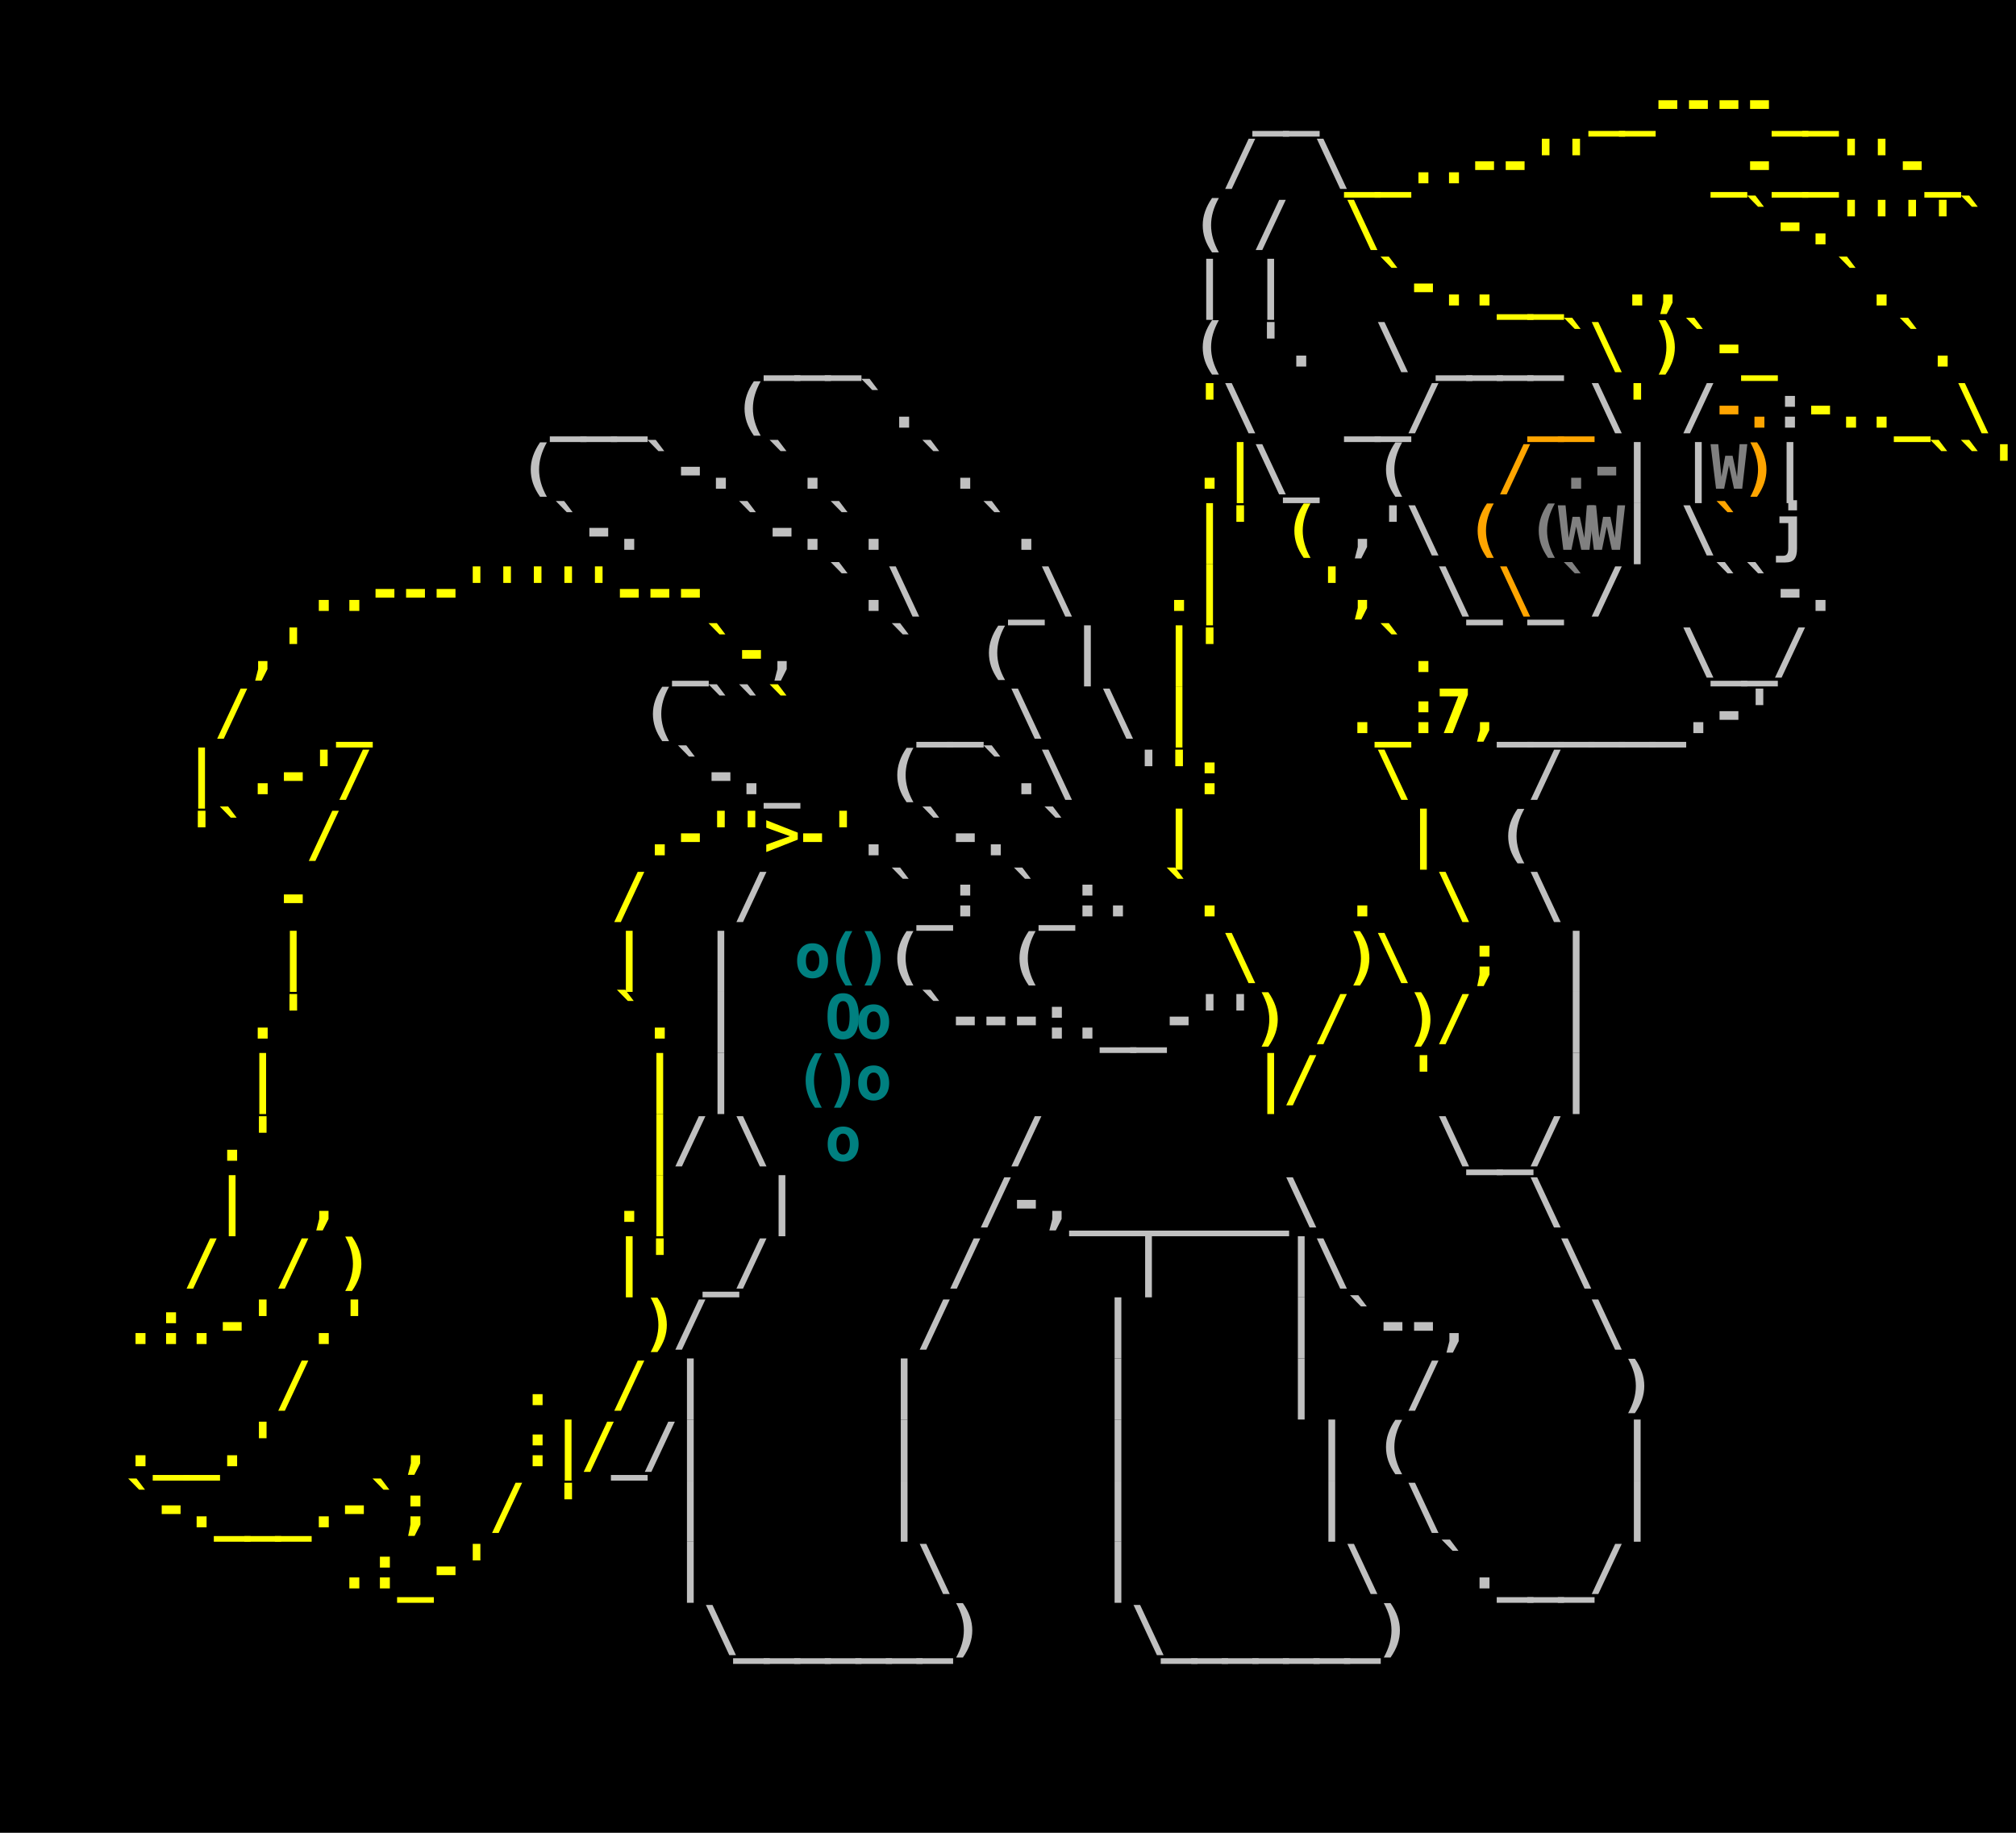
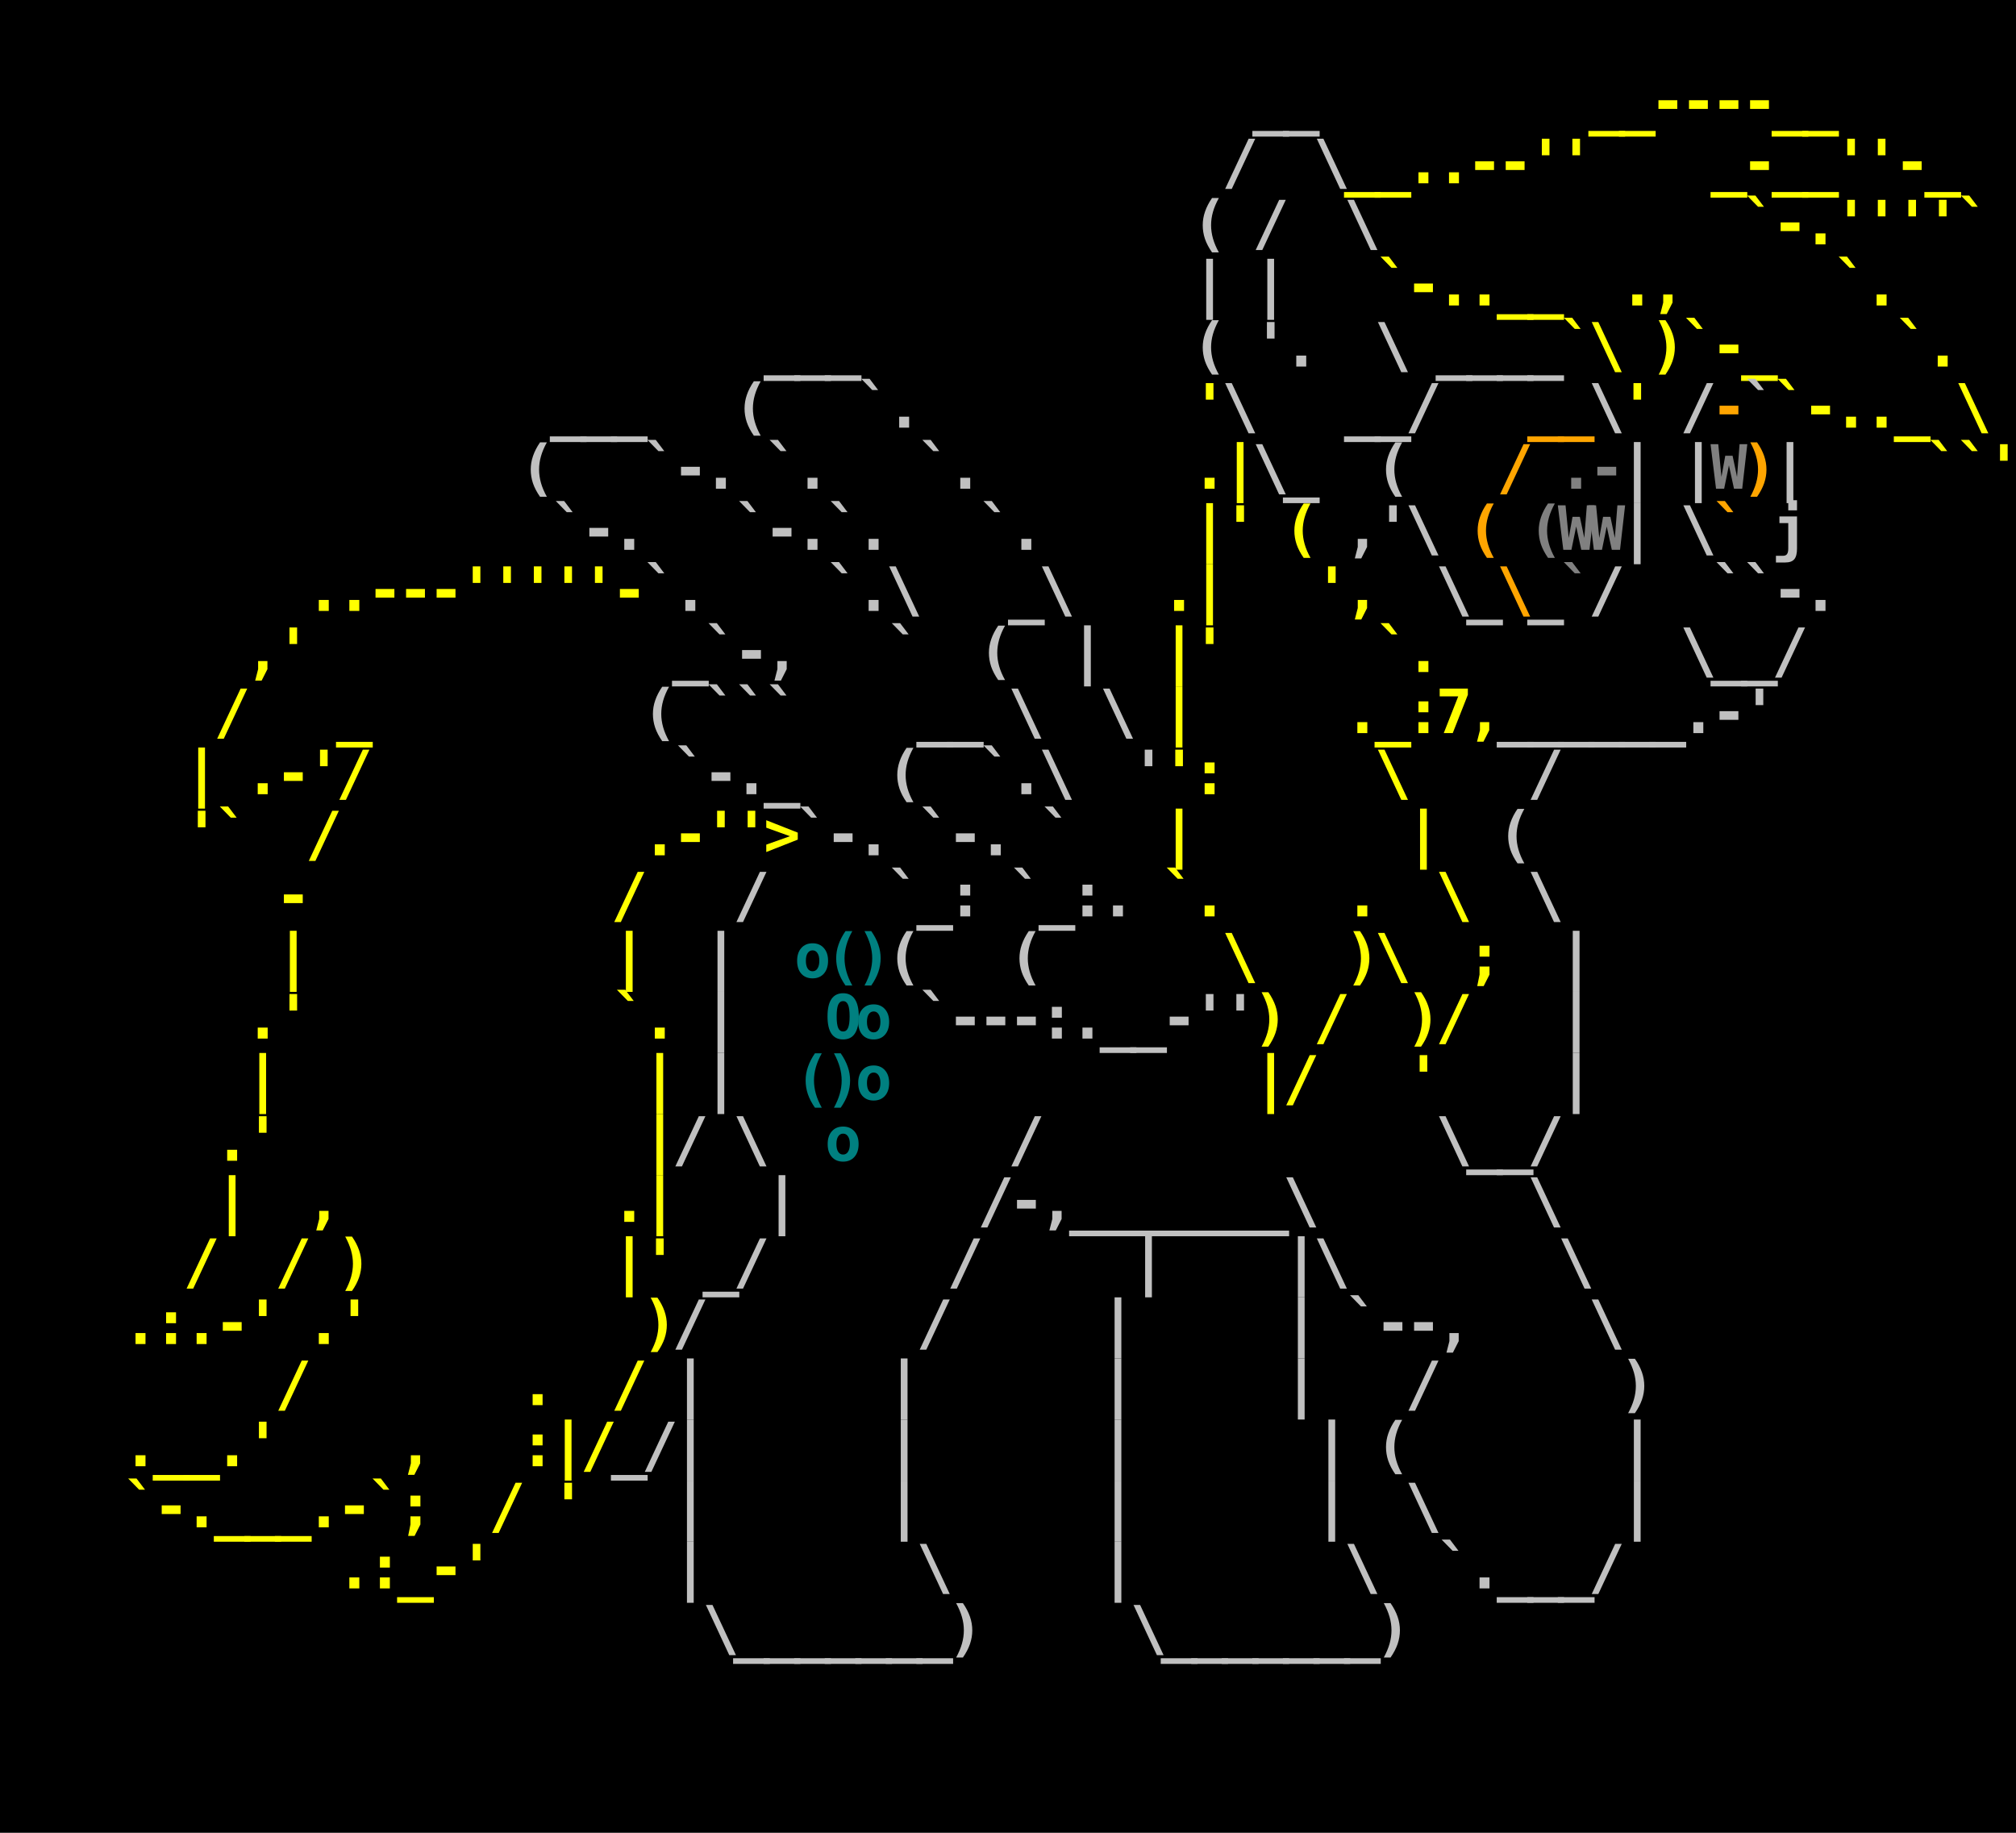
<svg xmlns="http://www.w3.org/2000/svg" width="396" height="360">
  <rect style="fill:black;stroke:none;" width="396" height="360" x="0" y="0" />
  <text y="0" x="0" style="font-family:monospace;font-size:12px;font-weight:bold;">
    <tspan x="246" y="24" style="fill:silver;">_</tspan>
    <tspan x="252" y="24" style="fill:silver;">_</tspan>
    <tspan x="312" y="24" style="fill:yellow;">_</tspan>
    <tspan x="318" y="24" style="fill:yellow;">_</tspan>
    <tspan x="324" y="24" style="fill:yellow;">-</tspan>
    <tspan x="330" y="24" style="fill:yellow;">-</tspan>
    <tspan x="336" y="24" style="fill:yellow;">-</tspan>
    <tspan x="342" y="24" style="fill:yellow;">-</tspan>
    <tspan x="348" y="24" style="fill:yellow;">_</tspan>
    <tspan x="354" y="24" style="fill:yellow;">_</tspan>
    <tspan x="240" y="36" style="fill:silver;">/</tspan>
    <tspan x="258" y="36" style="fill:silver;">\</tspan>
    <tspan x="264" y="36" style="fill:yellow;">_</tspan>
    <tspan x="270" y="36" style="fill:yellow;">_</tspan>
    <tspan x="276" y="36" style="fill:yellow;">.</tspan>
    <tspan x="282" y="36" style="fill:yellow;">.</tspan>
    <tspan x="288" y="36" style="fill:yellow;">-</tspan>
    <tspan x="294" y="36" style="fill:yellow;">-</tspan>
    <tspan x="300" y="36" style="fill:yellow;">'</tspan>
    <tspan x="306" y="36" style="fill:yellow;">'</tspan>
    <tspan x="336" y="36" style="fill:yellow;">_</tspan>
    <tspan x="342" y="36" style="fill:yellow;">-</tspan>
    <tspan x="348" y="36" style="fill:yellow;">_</tspan>
    <tspan x="354" y="36" style="fill:yellow;">_</tspan>
    <tspan x="360" y="36" style="fill:yellow;">'</tspan>
    <tspan x="366" y="36" style="fill:yellow;">'</tspan>
    <tspan x="372" y="36" style="fill:yellow;">-</tspan>
    <tspan x="378" y="36" style="fill:yellow;">_</tspan>
    <tspan x="234" y="48" style="fill:silver;">(</tspan>
    <tspan x="246" y="48" style="fill:silver;">/</tspan>
-     <tspan x="264" y="48" style="fill:yellow;">\</tspan>
+     <tspan x="264" y="48" style="fill:silver;">\</tspan>
    <tspan x="342" y="48" style="fill:yellow;">`</tspan>
    <tspan x="348" y="48" style="fill:yellow;">-</tspan>
    <tspan x="354" y="48" style="fill:yellow;">.</tspan>
    <tspan x="360" y="48" style="fill:yellow;">'</tspan>
    <tspan x="366" y="48" style="fill:yellow;">'</tspan>
    <tspan x="372" y="48" style="fill:yellow;">'</tspan>
    <tspan x="378" y="48" style="fill:yellow;">'</tspan>
    <tspan x="384" y="48" style="fill:yellow;">`</tspan>
    <tspan x="234" y="60" style="fill:silver;">|</tspan>
    <tspan x="246" y="60" style="fill:silver;">|</tspan>
    <tspan x="270" y="60" style="fill:yellow;">`</tspan>
    <tspan x="276" y="60" style="fill:yellow;">-</tspan>
    <tspan x="282" y="60" style="fill:yellow;">.</tspan>
    <tspan x="288" y="60" style="fill:yellow;">.</tspan>
    <tspan x="294" y="60" style="fill:yellow;">_</tspan>
    <tspan x="300" y="60" style="fill:yellow;">_</tspan>
    <tspan x="318" y="60" style="fill:yellow;">.</tspan>
    <tspan x="324" y="60" style="fill:yellow;">,</tspan>
    <tspan x="360" y="60" style="fill:yellow;">`</tspan>
    <tspan x="366" y="60" style="fill:yellow;">.</tspan>
    <tspan x="150" y="72" style="fill:silver;">_</tspan>
    <tspan x="156" y="72" style="fill:silver;">_</tspan>
    <tspan x="162" y="72" style="fill:silver;">_</tspan>
    <tspan x="234" y="72" style="fill:silver;">(</tspan>
    <tspan x="246" y="72" style="fill:silver;">'</tspan>
    <tspan x="252" y="72" style="fill:silver;">.</tspan>
    <tspan x="270" y="72" style="fill:silver;">\</tspan>
    <tspan x="282" y="72" style="fill:silver;">_</tspan>
    <tspan x="288" y="72" style="fill:silver;">_</tspan>
    <tspan x="294" y="72" style="fill:silver;">_</tspan>
    <tspan x="300" y="72" style="fill:silver;">_</tspan>
    <tspan x="306" y="72" style="fill:yellow;">`</tspan>
    <tspan x="312" y="72" style="fill:yellow;">\</tspan>
    <tspan x="324" y="72" style="fill:yellow;">)</tspan>
    <tspan x="330" y="72" style="fill:yellow;">`</tspan>
    <tspan x="336" y="72" style="fill:yellow;">-</tspan>
    <tspan x="342" y="72" style="fill:yellow;">_</tspan>
    <tspan x="372" y="72" style="fill:yellow;">`</tspan>
    <tspan x="378" y="72" style="fill:yellow;">.</tspan>
    <tspan x="108" y="84" style="fill:silver;">_</tspan>
    <tspan x="114" y="84" style="fill:silver;">_</tspan>
    <tspan x="120" y="84" style="fill:silver;">_</tspan>
    <tspan x="144" y="84" style="fill:silver;">(</tspan>
    <tspan x="168" y="84" style="fill:silver;">`</tspan>
    <tspan x="174" y="84" style="fill:silver;">.</tspan>
    <tspan x="234" y="84" style="fill:yellow;">'</tspan>
    <tspan x="240" y="84" style="fill:silver;">\</tspan>
    <tspan x="264" y="84" style="fill:silver;">_</tspan>
    <tspan x="270" y="84" style="fill:silver;">_</tspan>
    <tspan x="276" y="84" style="fill:silver;">/</tspan>
    <tspan x="300" y="84" style="fill:orange;">_</tspan>
    <tspan x="306" y="84" style="fill:orange;">_</tspan>
    <tspan x="312" y="84" style="fill:silver;">\</tspan>
    <tspan x="318" y="84" style="fill:yellow;">'</tspan>
    <tspan x="330" y="84" style="fill:silver;">/</tspan>
    <tspan x="336" y="84" style="fill:orange;">-</tspan>
-     <tspan x="342" y="84" style="fill:orange;">.</tspan>
-     <tspan x="348" y="84" style="fill:silver;">:</tspan>
+     <tspan x="342" y="84" style="fill:silver;">`</tspan>
+     <tspan x="348" y="84" style="fill:yellow;">`</tspan>
    <tspan x="354" y="84" style="fill:yellow;">-</tspan>
    <tspan x="360" y="84" style="fill:yellow;">.</tspan>
    <tspan x="366" y="84" style="fill:yellow;">.</tspan>
    <tspan x="372" y="84" style="fill:yellow;">_</tspan>
    <tspan x="384" y="84" style="fill:yellow;">\</tspan>
    <tspan x="102" y="96" style="fill:silver;">(</tspan>
    <tspan x="126" y="96" style="fill:silver;">`</tspan>
    <tspan x="132" y="96" style="fill:silver;">-</tspan>
    <tspan x="138" y="96" style="fill:silver;">.</tspan>
    <tspan x="150" y="96" style="fill:silver;">`</tspan>
    <tspan x="156" y="96" style="fill:silver;">.</tspan>
    <tspan x="180" y="96" style="fill:silver;">`</tspan>
    <tspan x="186" y="96" style="fill:silver;">.</tspan>
    <tspan x="234" y="96" style="fill:yellow;">.</tspan>
    <tspan x="240" y="96" style="fill:yellow;">|</tspan>
    <tspan x="246" y="96" style="fill:silver;">\</tspan>
    <tspan x="252" y="96" style="fill:silver;">_</tspan>
    <tspan x="270" y="96" style="fill:silver;">(</tspan>
    <tspan x="294" y="96" style="fill:orange;">/</tspan>
    <tspan x="306" y="96" style="fill:gray;">.</tspan>
    <tspan x="312" y="96" style="fill:gray;">-</tspan>
    <tspan x="318" y="96" style="fill:silver;">|</tspan>
    <tspan x="330" y="96" style="fill:silver;">|</tspan>
    <tspan x="336" y="96" style="fill:gray;">W</tspan>
    <tspan x="342" y="96" style="fill:orange;">)</tspan>
    <tspan x="348" y="96" style="fill:silver;">|</tspan>
    <tspan x="378" y="96" style="fill:yellow;">`</tspan>
    <tspan x="384" y="96" style="fill:yellow;">`</tspan>
    <tspan x="390" y="96" style="fill:yellow;">'</tspan>
    <tspan x="108" y="108" style="fill:silver;">`</tspan>
    <tspan x="114" y="108" style="fill:silver;">-</tspan>
    <tspan x="120" y="108" style="fill:silver;">.</tspan>
    <tspan x="144" y="108" style="fill:silver;">`</tspan>
    <tspan x="150" y="108" style="fill:silver;">-</tspan>
    <tspan x="156" y="108" style="fill:silver;">.</tspan>
    <tspan x="162" y="108" style="fill:silver;">`</tspan>
    <tspan x="168" y="108" style="fill:silver;">.</tspan>
    <tspan x="192" y="108" style="fill:silver;">`</tspan>
    <tspan x="198" y="108" style="fill:silver;">.</tspan>
    <tspan x="234" y="108" style="fill:yellow;">|</tspan>
    <tspan x="240" y="108" style="fill:yellow;">'</tspan>
    <tspan x="252" y="108" style="fill:yellow;">(</tspan>
    <tspan x="264" y="108" style="fill:silver;">,</tspan>
    <tspan x="270" y="108" style="fill:silver;">'</tspan>
    <tspan x="276" y="108" style="fill:silver;">\</tspan>
    <tspan x="288" y="108" style="fill:orange;">(</tspan>
    <tspan x="300" y="108" style="fill:gray;">(</tspan>
    <tspan x="306" y="108" style="fill:gray;">W</tspan>
    <tspan x="312" y="108" style="fill:gray;">W</tspan>
    <tspan x="318" y="108" style="fill:silver;">|</tspan>
    <tspan x="330" y="108" style="fill:silver;">\</tspan>
    <tspan x="336" y="108" style="fill:orange;">`</tspan>
    <tspan x="348" y="108" style="fill:silver;">j</tspan>
    <tspan x="60" y="120" style="fill:yellow;">.</tspan>
    <tspan x="66" y="120" style="fill:yellow;">.</tspan>
    <tspan x="72" y="120" style="fill:yellow;">-</tspan>
    <tspan x="78" y="120" style="fill:yellow;">-</tspan>
    <tspan x="84" y="120" style="fill:yellow;">-</tspan>
    <tspan x="90" y="120" style="fill:yellow;">'</tspan>
    <tspan x="96" y="120" style="fill:yellow;">'</tspan>
    <tspan x="102" y="120" style="fill:yellow;">'</tspan>
    <tspan x="108" y="120" style="fill:yellow;">'</tspan>
    <tspan x="114" y="120" style="fill:yellow;">'</tspan>
    <tspan x="120" y="120" style="fill:yellow;">-</tspan>
-     <tspan x="126" y="120" style="fill:yellow;">-</tspan>
-     <tspan x="132" y="120" style="fill:yellow;">-</tspan>
+     <tspan x="126" y="120" style="fill:silver;">`</tspan>
+     <tspan x="132" y="120" style="fill:silver;">.</tspan>
    <tspan x="162" y="120" style="fill:silver;">`</tspan>
    <tspan x="168" y="120" style="fill:silver;">.</tspan>
    <tspan x="174" y="120" style="fill:silver;">\</tspan>
    <tspan x="198" y="120" style="fill:silver;">_</tspan>
    <tspan x="204" y="120" style="fill:silver;">\</tspan>
    <tspan x="228" y="120" style="fill:yellow;">.</tspan>
    <tspan x="234" y="120" style="fill:yellow;">|</tspan>
    <tspan x="258" y="120" style="fill:yellow;">'</tspan>
    <tspan x="264" y="120" style="fill:yellow;">,</tspan>
    <tspan x="282" y="120" style="fill:silver;">\</tspan>
    <tspan x="288" y="120" style="fill:silver;">_</tspan>
    <tspan x="294" y="120" style="fill:orange;">\</tspan>
    <tspan x="300" y="120" style="fill:silver;">_</tspan>
    <tspan x="306" y="120" style="fill:gray;">`</tspan>
    <tspan x="312" y="120" style="fill:silver;">/</tspan>
    <tspan x="336" y="120" style="fill:silver;">`</tspan>
    <tspan x="342" y="120" style="fill:silver;">`</tspan>
    <tspan x="348" y="120" style="fill:silver;">-</tspan>
    <tspan x="354" y="120" style="fill:silver;">.</tspan>
    <tspan x="48" y="132" style="fill:yellow;">,</tspan>
    <tspan x="54" y="132" style="fill:yellow;">'</tspan>
    <tspan x="132" y="132" style="fill:silver;">_</tspan>
-     <tspan x="138" y="132" style="fill:yellow;">`</tspan>
-     <tspan x="144" y="132" style="fill:yellow;">-</tspan>
+     <tspan x="138" y="132" style="fill:silver;">`</tspan>
+     <tspan x="144" y="132" style="fill:silver;">-</tspan>
    <tspan x="150" y="132" style="fill:silver;">,</tspan>
    <tspan x="174" y="132" style="fill:silver;">`</tspan>
    <tspan x="192" y="132" style="fill:silver;">(</tspan>
    <tspan x="210" y="132" style="fill:silver;">|</tspan>
    <tspan x="228" y="132" style="fill:yellow;">|</tspan>
    <tspan x="234" y="132" style="fill:yellow;">'</tspan>
    <tspan x="270" y="132" style="fill:yellow;">`</tspan>
    <tspan x="276" y="132" style="fill:yellow;">.</tspan>
    <tspan x="330" y="132" style="fill:silver;">\</tspan>
    <tspan x="336" y="132" style="fill:silver;">_</tspan>
    <tspan x="342" y="132" style="fill:silver;">_</tspan>
    <tspan x="348" y="132" style="fill:silver;">/</tspan>
    <tspan x="42" y="144" style="fill:yellow;">/</tspan>
    <tspan x="66" y="144" style="fill:yellow;">_</tspan>
    <tspan x="126" y="144" style="fill:silver;">(</tspan>
    <tspan x="138" y="144" style="fill:silver;">`</tspan>
    <tspan x="144" y="144" style="fill:silver;">`</tspan>
-     <tspan x="150" y="144" style="fill:yellow;">`</tspan>
+     <tspan x="150" y="144" style="fill:silver;">`</tspan>
    <tspan x="180" y="144" style="fill:silver;">_</tspan>
    <tspan x="186" y="144" style="fill:silver;">_</tspan>
    <tspan x="198" y="144" style="fill:silver;">\</tspan>
    <tspan x="216" y="144" style="fill:silver;">\</tspan>
    <tspan x="228" y="144" style="fill:yellow;">|</tspan>
    <tspan x="264" y="144" style="fill:yellow;">.</tspan>
    <tspan x="270" y="144" style="fill:yellow;">_</tspan>
    <tspan x="276" y="144" style="fill:yellow;">:</tspan>
    <tspan x="282" y="144" style="fill:yellow;">7</tspan>
    <tspan x="288" y="144" style="fill:yellow;">,</tspan>
    <tspan x="294" y="144" style="fill:silver;">_</tspan>
    <tspan x="300" y="144" style="fill:silver;">_</tspan>
    <tspan x="306" y="144" style="fill:silver;">_</tspan>
    <tspan x="312" y="144" style="fill:silver;">_</tspan>
    <tspan x="318" y="144" style="fill:silver;">_</tspan>
    <tspan x="324" y="144" style="fill:silver;">_</tspan>
    <tspan x="330" y="144" style="fill:silver;">.</tspan>
    <tspan x="336" y="144" style="fill:silver;">-</tspan>
    <tspan x="342" y="144" style="fill:silver;">'</tspan>
    <tspan x="36" y="156" style="fill:yellow;">|</tspan>
    <tspan x="48" y="156" style="fill:yellow;">.</tspan>
    <tspan x="54" y="156" style="fill:yellow;">-</tspan>
    <tspan x="60" y="156" style="fill:yellow;">'</tspan>
    <tspan x="66" y="156" style="fill:yellow;">/</tspan>
    <tspan x="132" y="156" style="fill:silver;">`</tspan>
    <tspan x="138" y="156" style="fill:silver;">-</tspan>
    <tspan x="144" y="156" style="fill:silver;">.</tspan>
    <tspan x="150" y="156" style="fill:silver;">_</tspan>
    <tspan x="174" y="156" style="fill:silver;">(</tspan>
    <tspan x="192" y="156" style="fill:silver;">`</tspan>
    <tspan x="198" y="156" style="fill:silver;">.</tspan>
    <tspan x="204" y="156" style="fill:silver;">\</tspan>
    <tspan x="222" y="156" style="fill:silver;">'</tspan>
    <tspan x="228" y="156" style="fill:yellow;">'</tspan>
    <tspan x="234" y="156" style="fill:yellow;">:</tspan>
    <tspan x="270" y="156" style="fill:yellow;">\</tspan>
    <tspan x="300" y="156" style="fill:silver;">/</tspan>
    <tspan x="36" y="168" style="fill:yellow;">'</tspan>
    <tspan x="42" y="168" style="fill:yellow;">`</tspan>
    <tspan x="60" y="168" style="fill:yellow;">/</tspan>
    <tspan x="126" y="168" style="fill:yellow;">.</tspan>
    <tspan x="132" y="168" style="fill:yellow;">-</tspan>
    <tspan x="138" y="168" style="fill:yellow;">'</tspan>
    <tspan x="144" y="168" style="fill:yellow;">'</tspan>
    <tspan x="150" y="168" style="fill:yellow;">&gt;</tspan>
-     <tspan x="156" y="168" style="fill:yellow;">-</tspan>
-     <tspan x="162" y="168" style="fill:yellow;">'</tspan>
+     <tspan x="156" y="168" style="fill:silver;">`</tspan>
+     <tspan x="162" y="168" style="fill:silver;">-</tspan>
    <tspan x="168" y="168" style="fill:silver;">.</tspan>
    <tspan x="180" y="168" style="fill:silver;">`</tspan>
    <tspan x="186" y="168" style="fill:silver;">-</tspan>
    <tspan x="192" y="168" style="fill:silver;">.</tspan>
    <tspan x="204" y="168" style="fill:silver;">`</tspan>
    <tspan x="228" y="168" style="fill:yellow;">|</tspan>
    <tspan x="276" y="168" style="fill:yellow;">|</tspan>
    <tspan x="294" y="168" style="fill:silver;">(</tspan>
    <tspan x="54" y="180" style="fill:yellow;">-</tspan>
    <tspan x="120" y="180" style="fill:yellow;">/</tspan>
    <tspan x="144" y="180" style="fill:silver;">/</tspan>
    <tspan x="174" y="180" style="fill:silver;">`</tspan>
    <tspan x="180" y="180" style="fill:silver;">_</tspan>
    <tspan x="186" y="180" style="fill:silver;">:</tspan>
    <tspan x="198" y="180" style="fill:silver;">`</tspan>
    <tspan x="204" y="180" style="fill:silver;">_</tspan>
    <tspan x="210" y="180" style="fill:silver;">:</tspan>
    <tspan x="216" y="180" style="fill:silver;">.</tspan>
    <tspan x="228" y="180" style="fill:yellow;">`</tspan>
    <tspan x="234" y="180" style="fill:yellow;">.</tspan>
    <tspan x="264" y="180" style="fill:yellow;">.</tspan>
    <tspan x="282" y="180" style="fill:yellow;">\</tspan>
    <tspan x="300" y="180" style="fill:silver;">\</tspan>
    <tspan x="54" y="192" style="fill:yellow;">|</tspan>
    <tspan x="120" y="192" style="fill:yellow;">|</tspan>
    <tspan x="138" y="192" style="fill:silver;">|</tspan>
    <tspan x="156" y="192" style="fill:teal;">o</tspan>
    <tspan x="162" y="192" style="fill:teal;">(</tspan>
    <tspan x="168" y="192" style="fill:teal;">)</tspan>
    <tspan x="174" y="192" style="fill:silver;">(</tspan>
    <tspan x="198" y="192" style="fill:silver;">(</tspan>
    <tspan x="240" y="192" style="fill:yellow;">\</tspan>
    <tspan x="264" y="192" style="fill:yellow;">)</tspan>
    <tspan x="270" y="192" style="fill:yellow;">\</tspan>
    <tspan x="288" y="192" style="fill:yellow;">;</tspan>
    <tspan x="306" y="192" style="fill:silver;">|</tspan>
    <tspan x="48" y="204" style="fill:yellow;">.</tspan>
    <tspan x="54" y="204" style="fill:yellow;">'</tspan>
    <tspan x="120" y="204" style="fill:yellow;">`</tspan>
    <tspan x="126" y="204" style="fill:yellow;">.</tspan>
    <tspan x="138" y="204" style="fill:silver;">|</tspan>
    <tspan x="162" y="204" style="fill:teal;">O</tspan>
    <tspan x="168" y="204" style="fill:teal;">o</tspan>
    <tspan x="180" y="204" style="fill:silver;">`</tspan>
    <tspan x="186" y="204" style="fill:silver;">-</tspan>
    <tspan x="192" y="204" style="fill:silver;">-</tspan>
    <tspan x="198" y="204" style="fill:silver;">-</tspan>
    <tspan x="204" y="204" style="fill:silver;">:</tspan>
    <tspan x="210" y="204" style="fill:silver;">.</tspan>
    <tspan x="216" y="204" style="fill:silver;">_</tspan>
    <tspan x="222" y="204" style="fill:silver;">_</tspan>
    <tspan x="228" y="204" style="fill:silver;">-</tspan>
    <tspan x="234" y="204" style="fill:silver;">'</tspan>
    <tspan x="240" y="204" style="fill:silver;">'</tspan>
    <tspan x="246" y="204" style="fill:yellow;">)</tspan>
    <tspan x="258" y="204" style="fill:yellow;">/</tspan>
    <tspan x="276" y="204" style="fill:yellow;">)</tspan>
    <tspan x="282" y="204" style="fill:yellow;">/</tspan>
    <tspan x="306" y="204" style="fill:silver;">|</tspan>
    <tspan x="48" y="216" style="fill:yellow;">|</tspan>
    <tspan x="126" y="216" style="fill:yellow;">|</tspan>
    <tspan x="138" y="216" style="fill:silver;">|</tspan>
    <tspan x="156" y="216" style="fill:teal;">(</tspan>
    <tspan x="162" y="216" style="fill:teal;">)</tspan>
    <tspan x="168" y="216" style="fill:teal;">o</tspan>
    <tspan x="246" y="216" style="fill:yellow;">|</tspan>
    <tspan x="252" y="216" style="fill:yellow;">/</tspan>
    <tspan x="276" y="216" style="fill:yellow;">'</tspan>
    <tspan x="306" y="216" style="fill:silver;">|</tspan>
    <tspan x="42" y="228" style="fill:yellow;">.</tspan>
    <tspan x="48" y="228" style="fill:yellow;">'</tspan>
    <tspan x="126" y="228" style="fill:yellow;">|</tspan>
    <tspan x="132" y="228" style="fill:silver;">/</tspan>
    <tspan x="144" y="228" style="fill:silver;">\</tspan>
    <tspan x="162" y="228" style="fill:teal;">o</tspan>
    <tspan x="198" y="228" style="fill:silver;">/</tspan>
    <tspan x="282" y="228" style="fill:silver;">\</tspan>
    <tspan x="288" y="228" style="fill:silver;">_</tspan>
    <tspan x="294" y="228" style="fill:silver;">_</tspan>
    <tspan x="300" y="228" style="fill:silver;">/</tspan>
    <tspan x="42" y="240" style="fill:yellow;">|</tspan>
    <tspan x="60" y="240" style="fill:yellow;">,</tspan>
    <tspan x="120" y="240" style="fill:yellow;">.</tspan>
    <tspan x="126" y="240" style="fill:yellow;">|</tspan>
    <tspan x="150" y="240" style="fill:silver;">|</tspan>
    <tspan x="192" y="240" style="fill:silver;">/</tspan>
    <tspan x="198" y="240" style="fill:silver;">-</tspan>
    <tspan x="204" y="240" style="fill:silver;">,</tspan>
    <tspan x="210" y="240" style="fill:silver;">_</tspan>
    <tspan x="216" y="240" style="fill:silver;">_</tspan>
    <tspan x="222" y="240" style="fill:silver;">_</tspan>
    <tspan x="228" y="240" style="fill:silver;">_</tspan>
    <tspan x="234" y="240" style="fill:silver;">_</tspan>
    <tspan x="240" y="240" style="fill:silver;">_</tspan>
    <tspan x="246" y="240" style="fill:silver;">_</tspan>
    <tspan x="252" y="240" style="fill:silver;">\</tspan>
    <tspan x="300" y="240" style="fill:silver;">\</tspan>
    <tspan x="36" y="252" style="fill:yellow;">/</tspan>
    <tspan x="54" y="252" style="fill:yellow;">/</tspan>
    <tspan x="66" y="252" style="fill:yellow;">)</tspan>
    <tspan x="120" y="252" style="fill:yellow;">|</tspan>
    <tspan x="126" y="252" style="fill:yellow;">'</tspan>
    <tspan x="138" y="252" style="fill:silver;">_</tspan>
    <tspan x="144" y="252" style="fill:silver;">/</tspan>
    <tspan x="186" y="252" style="fill:silver;">/</tspan>
    <tspan x="222" y="252" style="fill:silver;">|</tspan>
    <tspan x="252" y="252" style="fill:silver;">|</tspan>
    <tspan x="258" y="252" style="fill:silver;">\</tspan>
    <tspan x="306" y="252" style="fill:silver;">\</tspan>
    <tspan x="24" y="264" style="fill:yellow;">.</tspan>
    <tspan x="30" y="264" style="fill:yellow;">:</tspan>
    <tspan x="36" y="264" style="fill:yellow;">.</tspan>
    <tspan x="42" y="264" style="fill:yellow;">-</tspan>
    <tspan x="48" y="264" style="fill:yellow;">'</tspan>
    <tspan x="60" y="264" style="fill:yellow;">.</tspan>
    <tspan x="66" y="264" style="fill:yellow;">'</tspan>
    <tspan x="126" y="264" style="fill:yellow;">)</tspan>
    <tspan x="132" y="264" style="fill:silver;">/</tspan>
    <tspan x="180" y="264" style="fill:silver;">/</tspan>
    <tspan x="216" y="264" style="fill:silver;">|</tspan>
    <tspan x="252" y="264" style="fill:silver;">|</tspan>
    <tspan x="264" y="264" style="fill:silver;">`</tspan>
    <tspan x="270" y="264" style="fill:silver;">-</tspan>
    <tspan x="276" y="264" style="fill:silver;">-</tspan>
    <tspan x="282" y="264" style="fill:silver;">,</tspan>
    <tspan x="312" y="264" style="fill:silver;">\</tspan>
    <tspan x="54" y="276" style="fill:yellow;">/</tspan>
    <tspan x="102" y="276" style="fill:yellow;">.</tspan>
    <tspan x="120" y="276" style="fill:yellow;">/</tspan>
    <tspan x="132" y="276" style="fill:silver;">|</tspan>
    <tspan x="174" y="276" style="fill:silver;">|</tspan>
    <tspan x="216" y="276" style="fill:silver;">|</tspan>
    <tspan x="252" y="276" style="fill:silver;">|</tspan>
    <tspan x="276" y="276" style="fill:silver;">/</tspan>
    <tspan x="318" y="276" style="fill:silver;">)</tspan>
    <tspan x="24" y="288" style="fill:yellow;">.</tspan>
    <tspan x="30" y="288" style="fill:yellow;">_</tspan>
    <tspan x="36" y="288" style="fill:yellow;">_</tspan>
    <tspan x="42" y="288" style="fill:yellow;">.</tspan>
    <tspan x="48" y="288" style="fill:yellow;">'</tspan>
    <tspan x="78" y="288" style="fill:yellow;">,</tspan>
    <tspan x="102" y="288" style="fill:yellow;">:</tspan>
    <tspan x="108" y="288" style="fill:yellow;">|</tspan>
    <tspan x="114" y="288" style="fill:yellow;">/</tspan>
    <tspan x="120" y="288" style="fill:silver;">_</tspan>
    <tspan x="126" y="288" style="fill:silver;">/</tspan>
    <tspan x="132" y="288" style="fill:silver;">|</tspan>
    <tspan x="174" y="288" style="fill:silver;">|</tspan>
    <tspan x="216" y="288" style="fill:silver;">|</tspan>
    <tspan x="258" y="288" style="fill:silver;">|</tspan>
    <tspan x="270" y="288" style="fill:silver;">(</tspan>
    <tspan x="318" y="288" style="fill:silver;">|</tspan>
    <tspan x="24" y="300" style="fill:yellow;">`</tspan>
    <tspan x="30" y="300" style="fill:yellow;">-</tspan>
    <tspan x="36" y="300" style="fill:yellow;">.</tspan>
    <tspan x="42" y="300" style="fill:yellow;">_</tspan>
    <tspan x="48" y="300" style="fill:yellow;">_</tspan>
    <tspan x="54" y="300" style="fill:yellow;">_</tspan>
    <tspan x="60" y="300" style="fill:yellow;">.</tspan>
    <tspan x="66" y="300" style="fill:yellow;">-</tspan>
    <tspan x="72" y="300" style="fill:yellow;">`</tspan>
    <tspan x="78" y="300" style="fill:yellow;">;</tspan>
    <tspan x="96" y="300" style="fill:yellow;">/</tspan>
    <tspan x="108" y="300" style="fill:yellow;">'</tspan>
    <tspan x="132" y="300" style="fill:silver;">|</tspan>
    <tspan x="174" y="300" style="fill:silver;">|</tspan>
    <tspan x="216" y="300" style="fill:silver;">|</tspan>
    <tspan x="258" y="300" style="fill:silver;">|</tspan>
    <tspan x="276" y="300" style="fill:silver;">\</tspan>
    <tspan x="318" y="300" style="fill:silver;">|</tspan>
    <tspan x="66" y="312" style="fill:yellow;">.</tspan>
    <tspan x="72" y="312" style="fill:yellow;">:</tspan>
    <tspan x="78" y="312" style="fill:yellow;">_</tspan>
    <tspan x="84" y="312" style="fill:yellow;">-</tspan>
    <tspan x="90" y="312" style="fill:yellow;">'</tspan>
    <tspan x="132" y="312" style="fill:silver;">|</tspan>
    <tspan x="180" y="312" style="fill:silver;">\</tspan>
    <tspan x="216" y="312" style="fill:silver;">|</tspan>
    <tspan x="264" y="312" style="fill:silver;">\</tspan>
    <tspan x="282" y="312" style="fill:silver;">`</tspan>
    <tspan x="288" y="312" style="fill:silver;">.</tspan>
    <tspan x="294" y="312" style="fill:silver;">_</tspan>
    <tspan x="300" y="312" style="fill:silver;">_</tspan>
    <tspan x="306" y="312" style="fill:silver;">_</tspan>
    <tspan x="312" y="312" style="fill:silver;">/</tspan>
    <tspan x="138" y="324" style="fill:silver;">\</tspan>
    <tspan x="144" y="324" style="fill:silver;">_</tspan>
    <tspan x="150" y="324" style="fill:silver;">_</tspan>
    <tspan x="156" y="324" style="fill:silver;">_</tspan>
    <tspan x="162" y="324" style="fill:silver;">_</tspan>
    <tspan x="168" y="324" style="fill:silver;">_</tspan>
    <tspan x="174" y="324" style="fill:silver;">_</tspan>
    <tspan x="180" y="324" style="fill:silver;">_</tspan>
    <tspan x="186" y="324" style="fill:silver;">)</tspan>
    <tspan x="222" y="324" style="fill:silver;">\</tspan>
    <tspan x="228" y="324" style="fill:silver;">_</tspan>
    <tspan x="234" y="324" style="fill:silver;">_</tspan>
    <tspan x="240" y="324" style="fill:silver;">_</tspan>
    <tspan x="246" y="324" style="fill:silver;">_</tspan>
    <tspan x="252" y="324" style="fill:silver;">_</tspan>
    <tspan x="258" y="324" style="fill:silver;">_</tspan>
    <tspan x="264" y="324" style="fill:silver;">_</tspan>
    <tspan x="270" y="324" style="fill:silver;">)</tspan>
  </text>
</svg>
